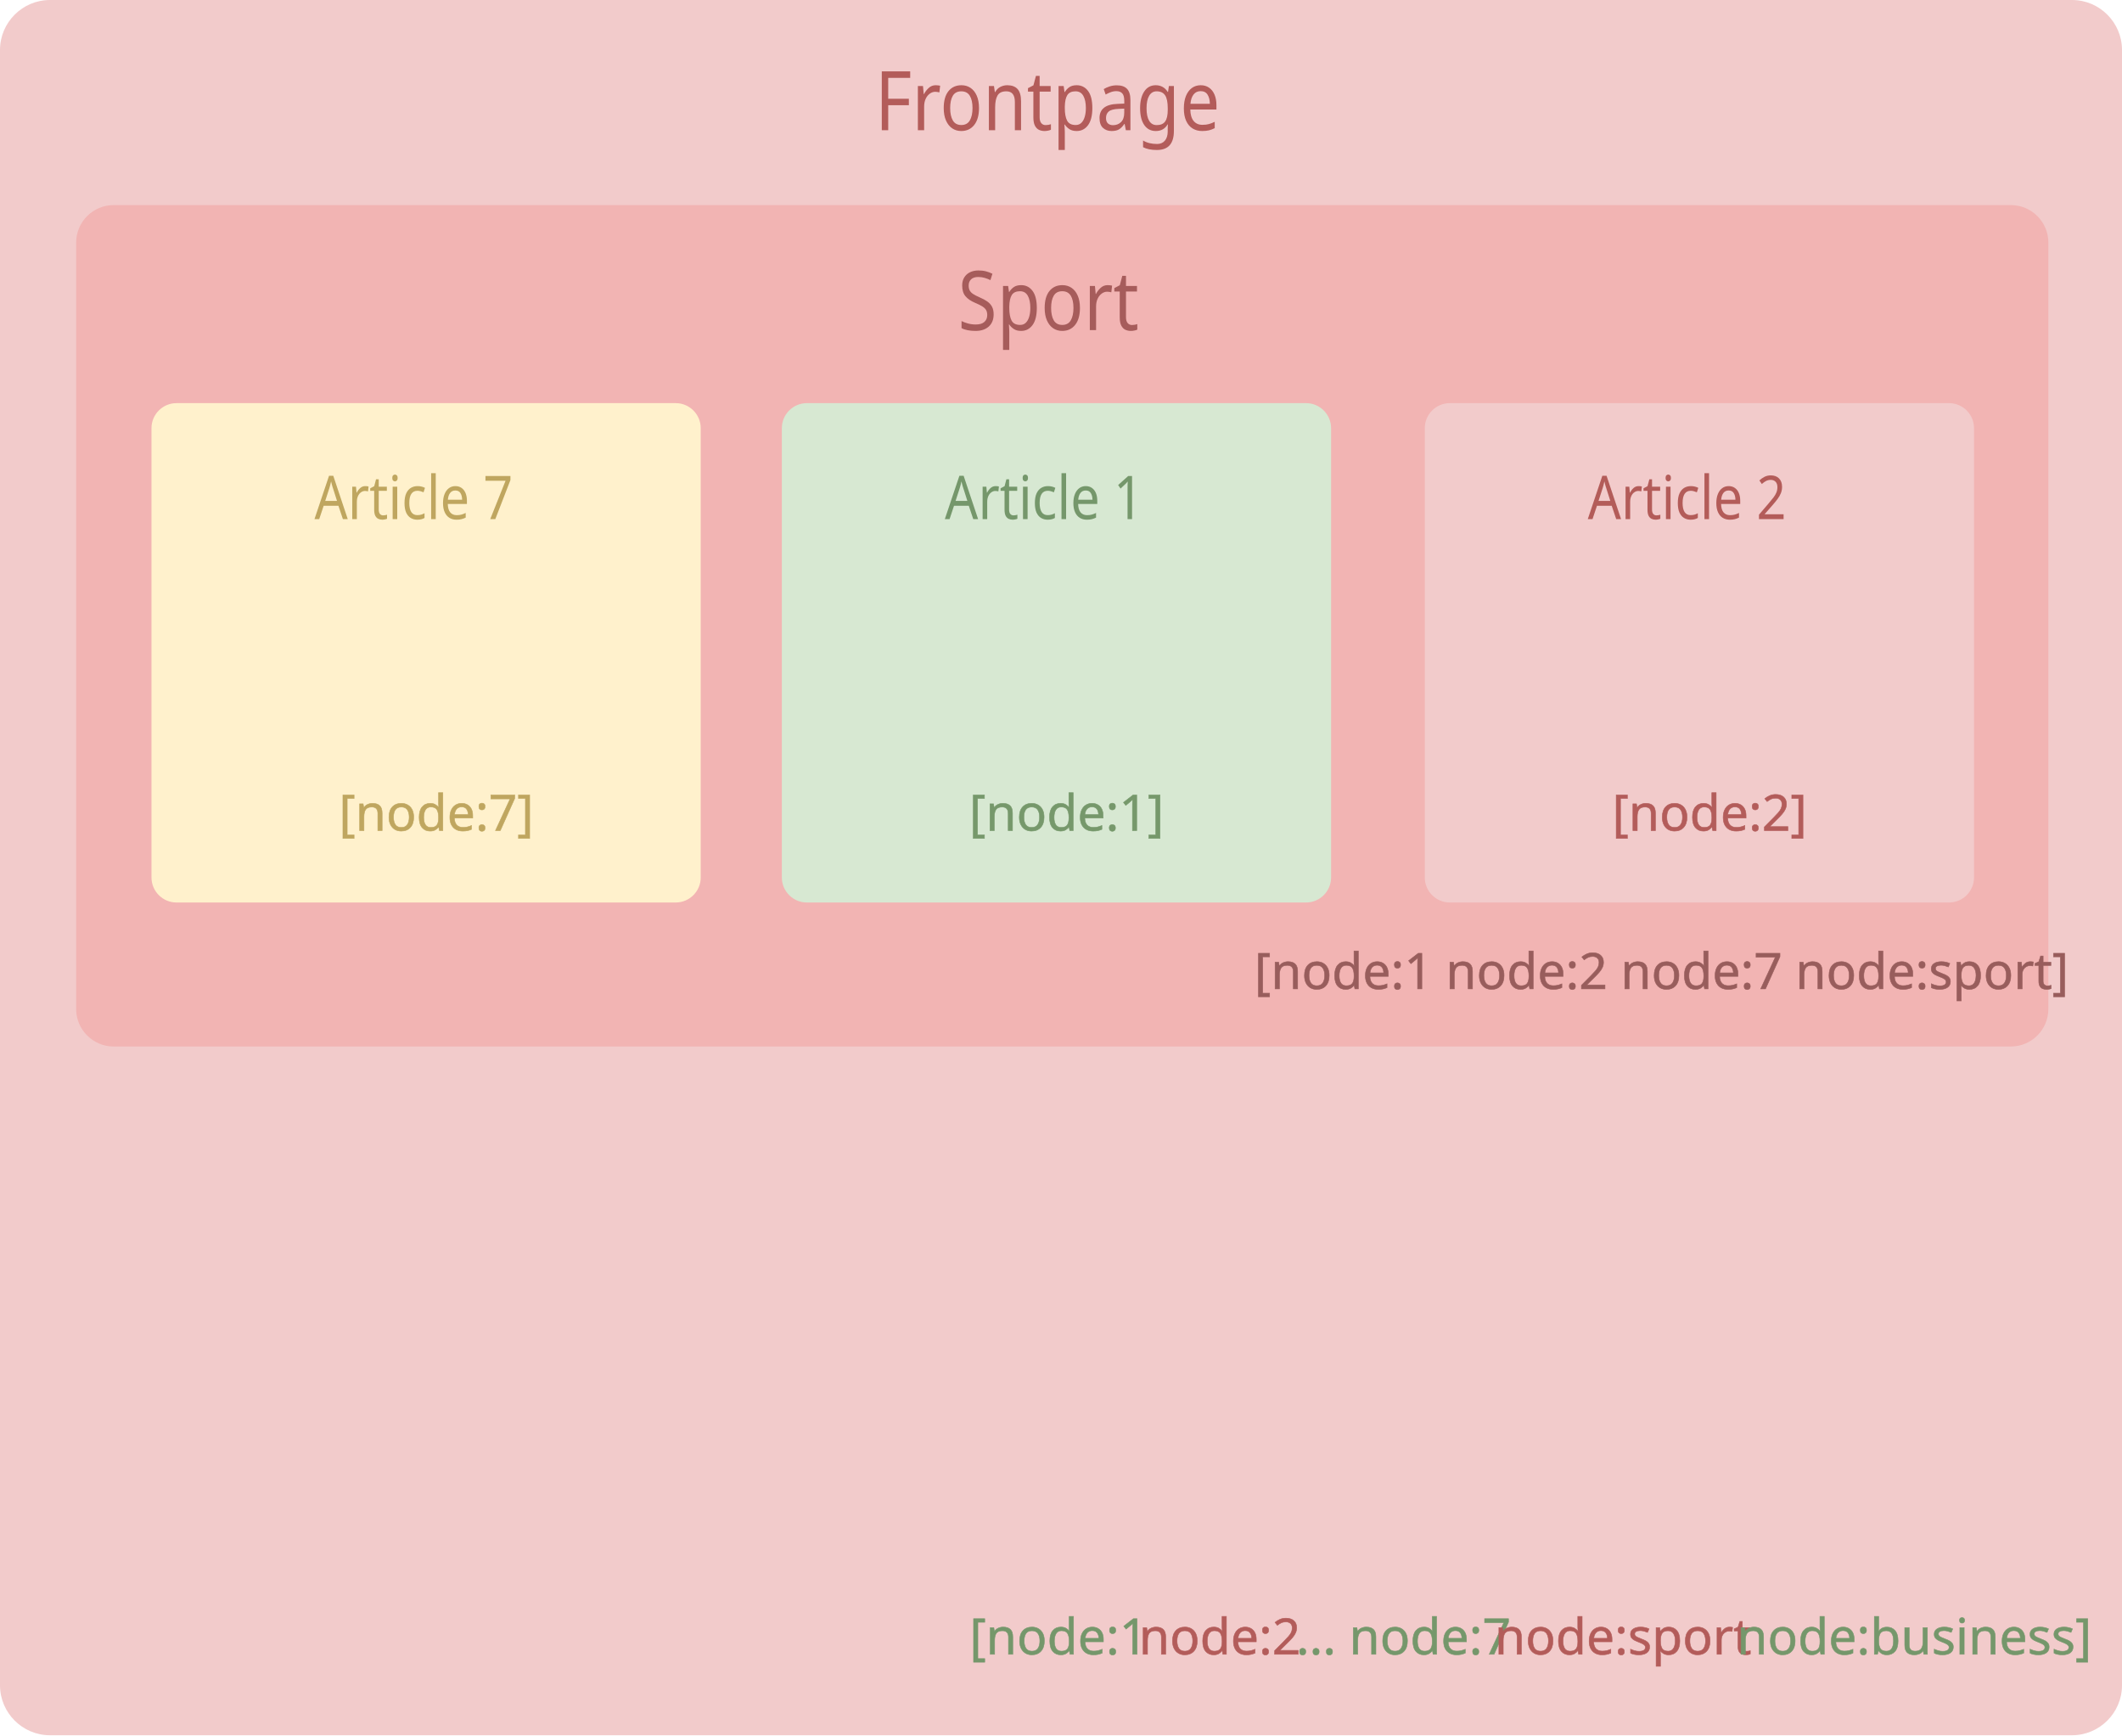
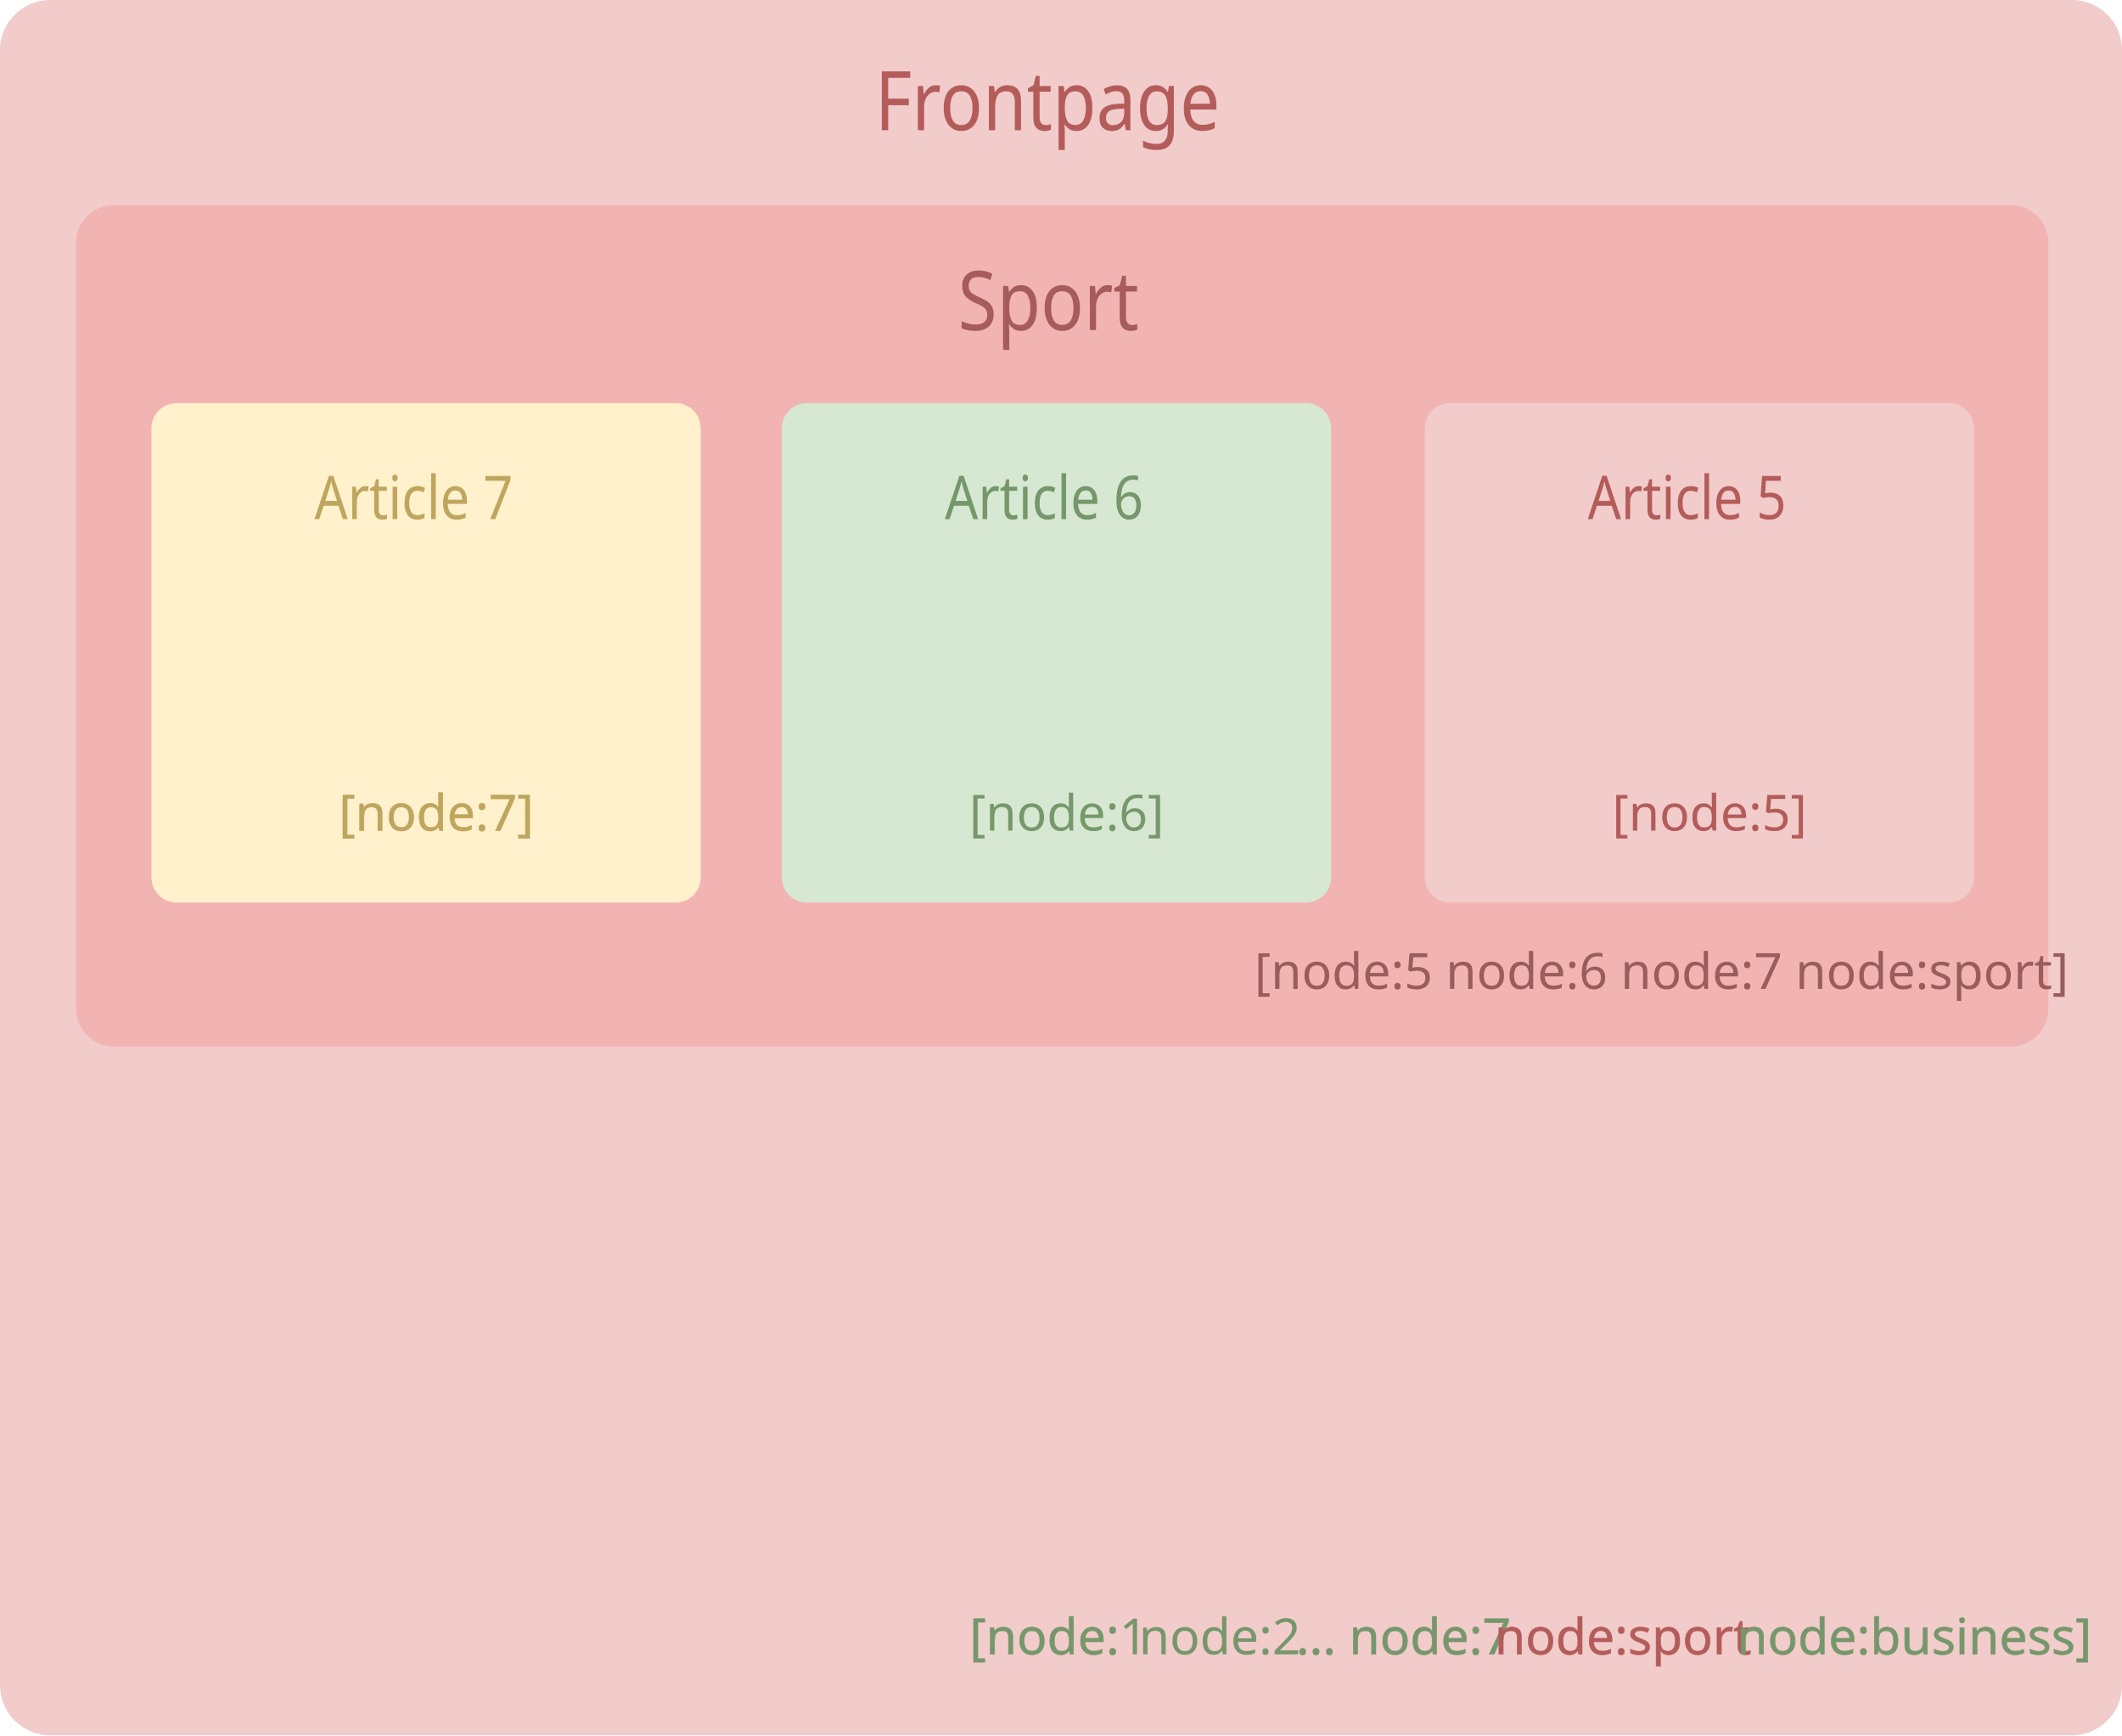
<svg xmlns="http://www.w3.org/2000/svg" version="1.1" id="Image-4.1" x="0px" y="0px" width="850px" height="695px" viewBox="0 0 850 695" enable-background="new 0 0 850 695" xml:space="preserve">
  <g>
    <g>
      <path fill="#F2CBCB" d="M850,675c0,11-9,20-20,20H20c-11,0-20-9-20-20V20C0,9,9,0,20,0h810c11,0,20,9,20,20V675z" />
    </g>
    <g>
-       <text transform="matrix(0.95 0 0 1.1 350.4585 52.1484)" fill="#B35C5A" font-family="'SourceSansPro-Black'" font-size="30">Frontpage</text>
+       <text transform="matrix(0.8636 0 0 1 350.4585 52.1484)" fill="#B35C5A" font-family="'SourceSansPro-Black'" font-size="33">Frontpage</text>
    </g>
    <g id="business_1_" display="none">
      <g display="inline">
-         <path fill="#D7E8D2" d="M820.565,613.607c0,8.25-6.75,15-15,15H45.566c-8.25,0-15-6.75-15-15V463.421c0-8.25,6.75-15,15-15     h759.999c8.25,0,15,6.75,15,15V613.607z" />
+         <path fill="#D7E8D2" d="M820.565,613.607c0,8.25-6.75,15-15,15h-760c-8.25,0-15-6.75-15-15V463.421c0-8.25,6.75-15,15-15h760     c8.25,0,15,6.75,15,15V613.607z" />
      </g>
-       <text transform="matrix(0.95 0 0 1.1 364.2051 500.2148)" display="inline" fill="#76986B" font-family="'SourceSansPro-Black'" font-size="30">Business</text>
-       <text transform="matrix(1 0 0 1 473.5283 598.5166)" display="inline" fill="#75976B" stroke="#75976B" stroke-width="0.2" stroke-miterlimit="10" font-family="'SourceSansPro-Regular'" font-size="20">[node:4 node:5 node:6 node:business]</text>
+       <text transform="matrix(0.8636 0 0 1 364.2051 500.2148)" display="inline" fill="#76986B" font-family="'SourceSansPro-Black'" font-size="33">Business</text>
+       <text transform="matrix(1 0 0 1 473.5283 598.5166)" display="inline" fill="#75976B" font-family="'SourceSansPro-Regular'" font-size="20">[node:4 node:5 node:6 node:business]</text>
+       <text transform="matrix(1 0 0 1 473.5283 598.5166)" display="inline" fill="none" stroke="#75976B" stroke-width="0.2" stroke-miterlimit="10" font-family="'SourceSansPro-Regular'" font-size="20">[node:4 node:5 node:6 node:business]</text>
    </g>
-     <text id="tag_bottom_1_" transform="matrix(1 0 0 1 388.3804 662.5908)">
-       <tspan x="0" y="0" fill="#75976B" stroke="#75976B" stroke-width="0.2" stroke-miterlimit="10" font-family="'SourceSansPro-Regular'" font-size="20">[node:1 </tspan>
-       <tspan x="67.819" y="0" fill="#B35C5A" stroke="#B35C5A" stroke-width="0.2" stroke-miterlimit="10" font-family="'SourceSansPro-Regular'" font-size="20">node:2</tspan>
-       <tspan x="125.538" y="0" fill="#75976B" stroke="#75976B" stroke-width="0.2" stroke-miterlimit="10" font-family="'SourceSansPro-Regular'" font-size="20"> ... node:7 </tspan>
-       <tspan x="210.317" y="0" fill="#B35C5A" stroke="#B35C5A" stroke-width="0.2" stroke-miterlimit="10" font-family="'SourceSansPro-Regular'" font-size="20">node:sport</tspan>
-       <tspan x="302.115" y="0" fill="#75976B" stroke="#75976B" stroke-width="0.2" stroke-miterlimit="10" font-family="'SourceSansPro-Regular'" font-size="20"> node:business]</tspan>
-     </text>
+     <text transform="matrix(1 0 0 1 388.3804 662.5908)" fill="#75976B" font-family="'SourceSansPro-Regular'" font-size="20">[node:1 </text>
+     <text transform="matrix(1 0 0 1 388.3804 662.5908)" fill="none" stroke="#75976B" stroke-width="0.2" stroke-miterlimit="10" font-family="'SourceSansPro-Regular'" font-size="20">[node: </text>
+     <text transform="matrix(1 0 0 1 456.1992 662.5908)" fill="#75976B" font-family="'SourceSansPro-Regular'" font-size="20">node:2</text>
+     <text transform="matrix(1 0 0 1 513.918 662.5908)" fill="#75976B" font-family="'SourceSansPro-Regular'" font-size="20"> ... node:7 </text>
+     <text transform="matrix(1 0 0 1 513.918 662.5908)" fill="none" stroke="#75976B" stroke-width="0.2" stroke-miterlimit="10" font-family="'SourceSansPro-Regular'" font-size="20"> ... node:7 </text>
+     <text transform="matrix(1 0 0 1 598.6973 662.5908)" fill="#B35C5A" font-family="'SourceSansPro-Regular'" font-size="20">node:sport</text>
+     <text transform="matrix(1 0 0 1 598.6973 662.5908)" fill="none" stroke="#B35C5A" stroke-width="0.2" stroke-miterlimit="10" font-family="'SourceSansPro-Regular'" font-size="20">node:sport</text>
+     <text transform="matrix(1 0 0 1 690.4951 662.5908)" fill="#75976B" font-family="'SourceSansPro-Regular'" font-size="20"> node:business]</text>
+     <text transform="matrix(1 0 0 1 690.4951 662.5908)" fill="none" stroke="#75976B" stroke-width="0.2" stroke-miterlimit="10" font-family="'SourceSansPro-Regular'" font-size="20"> node:business]</text>
    <g id="sport_1_">
      <g>
        <path fill="#F2B4B3" d="M820.504,404.141c0,8.25-6.75,15-15,15H45.505c-8.25,0-15-6.75-15-15v-307c0-8.25,6.75-15,15-15h759.999     c8.25,0,15,6.75,15,15V404.141z" />
      </g>
      <g>
-         <text transform="matrix(0.95 0 0 1.1 383.709 132.2148)" fill="#A65C5B" font-family="'SourceSansPro-Black'" font-size="30">Sport</text>
+         <text transform="matrix(0.8636 0 0 1 383.709 132.2148)" fill="#A65C5B" font-family="'SourceSansPro-Black'" font-size="33">Sport</text>
      </g>
      <g>
        <g>
          <path fill="#FFF1CC" d="M280.683,351.465c0,5.5-4.5,10-10,10h-200c-5.5,0-10-4.5-10-10v-180c0-5.5,4.5-10,10-10h200      c5.5,0,10,4.5,10,10V351.465z" />
        </g>
        <g>
          <path fill="#D7E8D2" d="M533.183,351.465c0,5.5-4.5,10-10,10h-200c-5.5,0-10-4.5-10-10v-180c0-5.5,4.5-10,10-10h200      c5.5,0,10,4.5,10,10V351.465z" />
        </g>
        <g>
          <path fill="#F2CBCB" d="M790.724,351.465c0,5.5-4.5,10-10,10h-200c-5.5,0-10-4.5-10-10v-180c0-5.5,4.5-10,10-10h200      c5.5,0,10,4.5,10,10V351.465z" />
        </g>
-         <text transform="matrix(0.95 0 0 1.1 125.9678 207.9121)" fill="#BFA65F" font-family="'SourceSansPro-Black'" font-size="22">Article 7</text>
-         <text transform="matrix(0.95 0 0 1.1 378.4668 207.9121)" fill="#75976B" font-family="'SourceSansPro-Black'" font-size="22">Article 1</text>
-         <text transform="matrix(0.95 0 0 1.1 636.0088 207.9121)" fill="#B35C59" font-family="'SourceSansPro-Black'" font-size="22">Article 2</text>
-         <text transform="matrix(1 0 0 1 135.7627 332.6724)" fill="#BFA65F" stroke="#BFA65F" stroke-width="0.2" stroke-miterlimit="10" font-family="'SourceSansPro-Regular'" font-size="20">[node:7]</text>
-         <text transform="matrix(1 0 0 1 388.2627 332.6724)" fill="#76986B" stroke="#76986B" stroke-width="0.2" stroke-miterlimit="10" font-family="'SourceSansPro-Regular'" font-size="20">[node:1]</text>
-         <text transform="matrix(1 0 0 1 645.8037 332.6724)" fill="#B35C5A" stroke="#B35C5A" stroke-width="0.2" stroke-miterlimit="10" font-family="'SourceSansPro-Regular'" font-size="20">[node:2]</text>
+         <text transform="matrix(0.8636 0 0 1 125.9678 207.9121)" fill="#BFA65F" font-family="'SourceSansPro-Black'" font-size="24.2">Article 7</text>
+         <text transform="matrix(0.8636 0 0 1 378.4668 207.9121)" fill="#75976B" font-family="'SourceSansPro-Black'" font-size="24.2">Article 6</text>
+         <text transform="matrix(0.8636 0 0 1 636.0088 207.9121)" fill="#B35C59" font-family="'SourceSansPro-Black'" font-size="24.2">Article 5</text>
+         <text transform="matrix(1 0 0 1 135.7627 332.6729)" fill="#BFA65F" font-family="'SourceSansPro-Regular'" font-size="20">[node:7]</text>
+         <text transform="matrix(1 0 0 1 135.7627 332.6729)" fill="none" stroke="#BFA65F" stroke-width="0.2" stroke-miterlimit="10" font-family="'SourceSansPro-Regular'" font-size="20">[node:7]</text>
+         <text transform="matrix(1 0 0 1 388.2627 332.6729)" fill="#76986B" font-family="'SourceSansPro-Regular'" font-size="20">[node:6]</text>
+         <text transform="matrix(1 0 0 1 645.8037 332.6729)" fill="#B35C5A" font-family="'SourceSansPro-Regular'" font-size="20">[node:5]</text>
      </g>
-       <text transform="matrix(1 0 0 1 502.4785 396.0781)" fill="#985D5C" stroke="#985D5C" stroke-width="0.2" stroke-miterlimit="10" font-family="'SourceSansPro-Regular'" font-size="20">[node:1 node:2 node:7 node:sport]</text>
+       <text transform="matrix(1 0 0 1 502.4785 396.0781)" fill="#985D5C" font-family="'SourceSansPro-Regular'" font-size="20">[node:5 node:6 node:7 node:sport]</text>
    </g>
  </g>
</svg>
